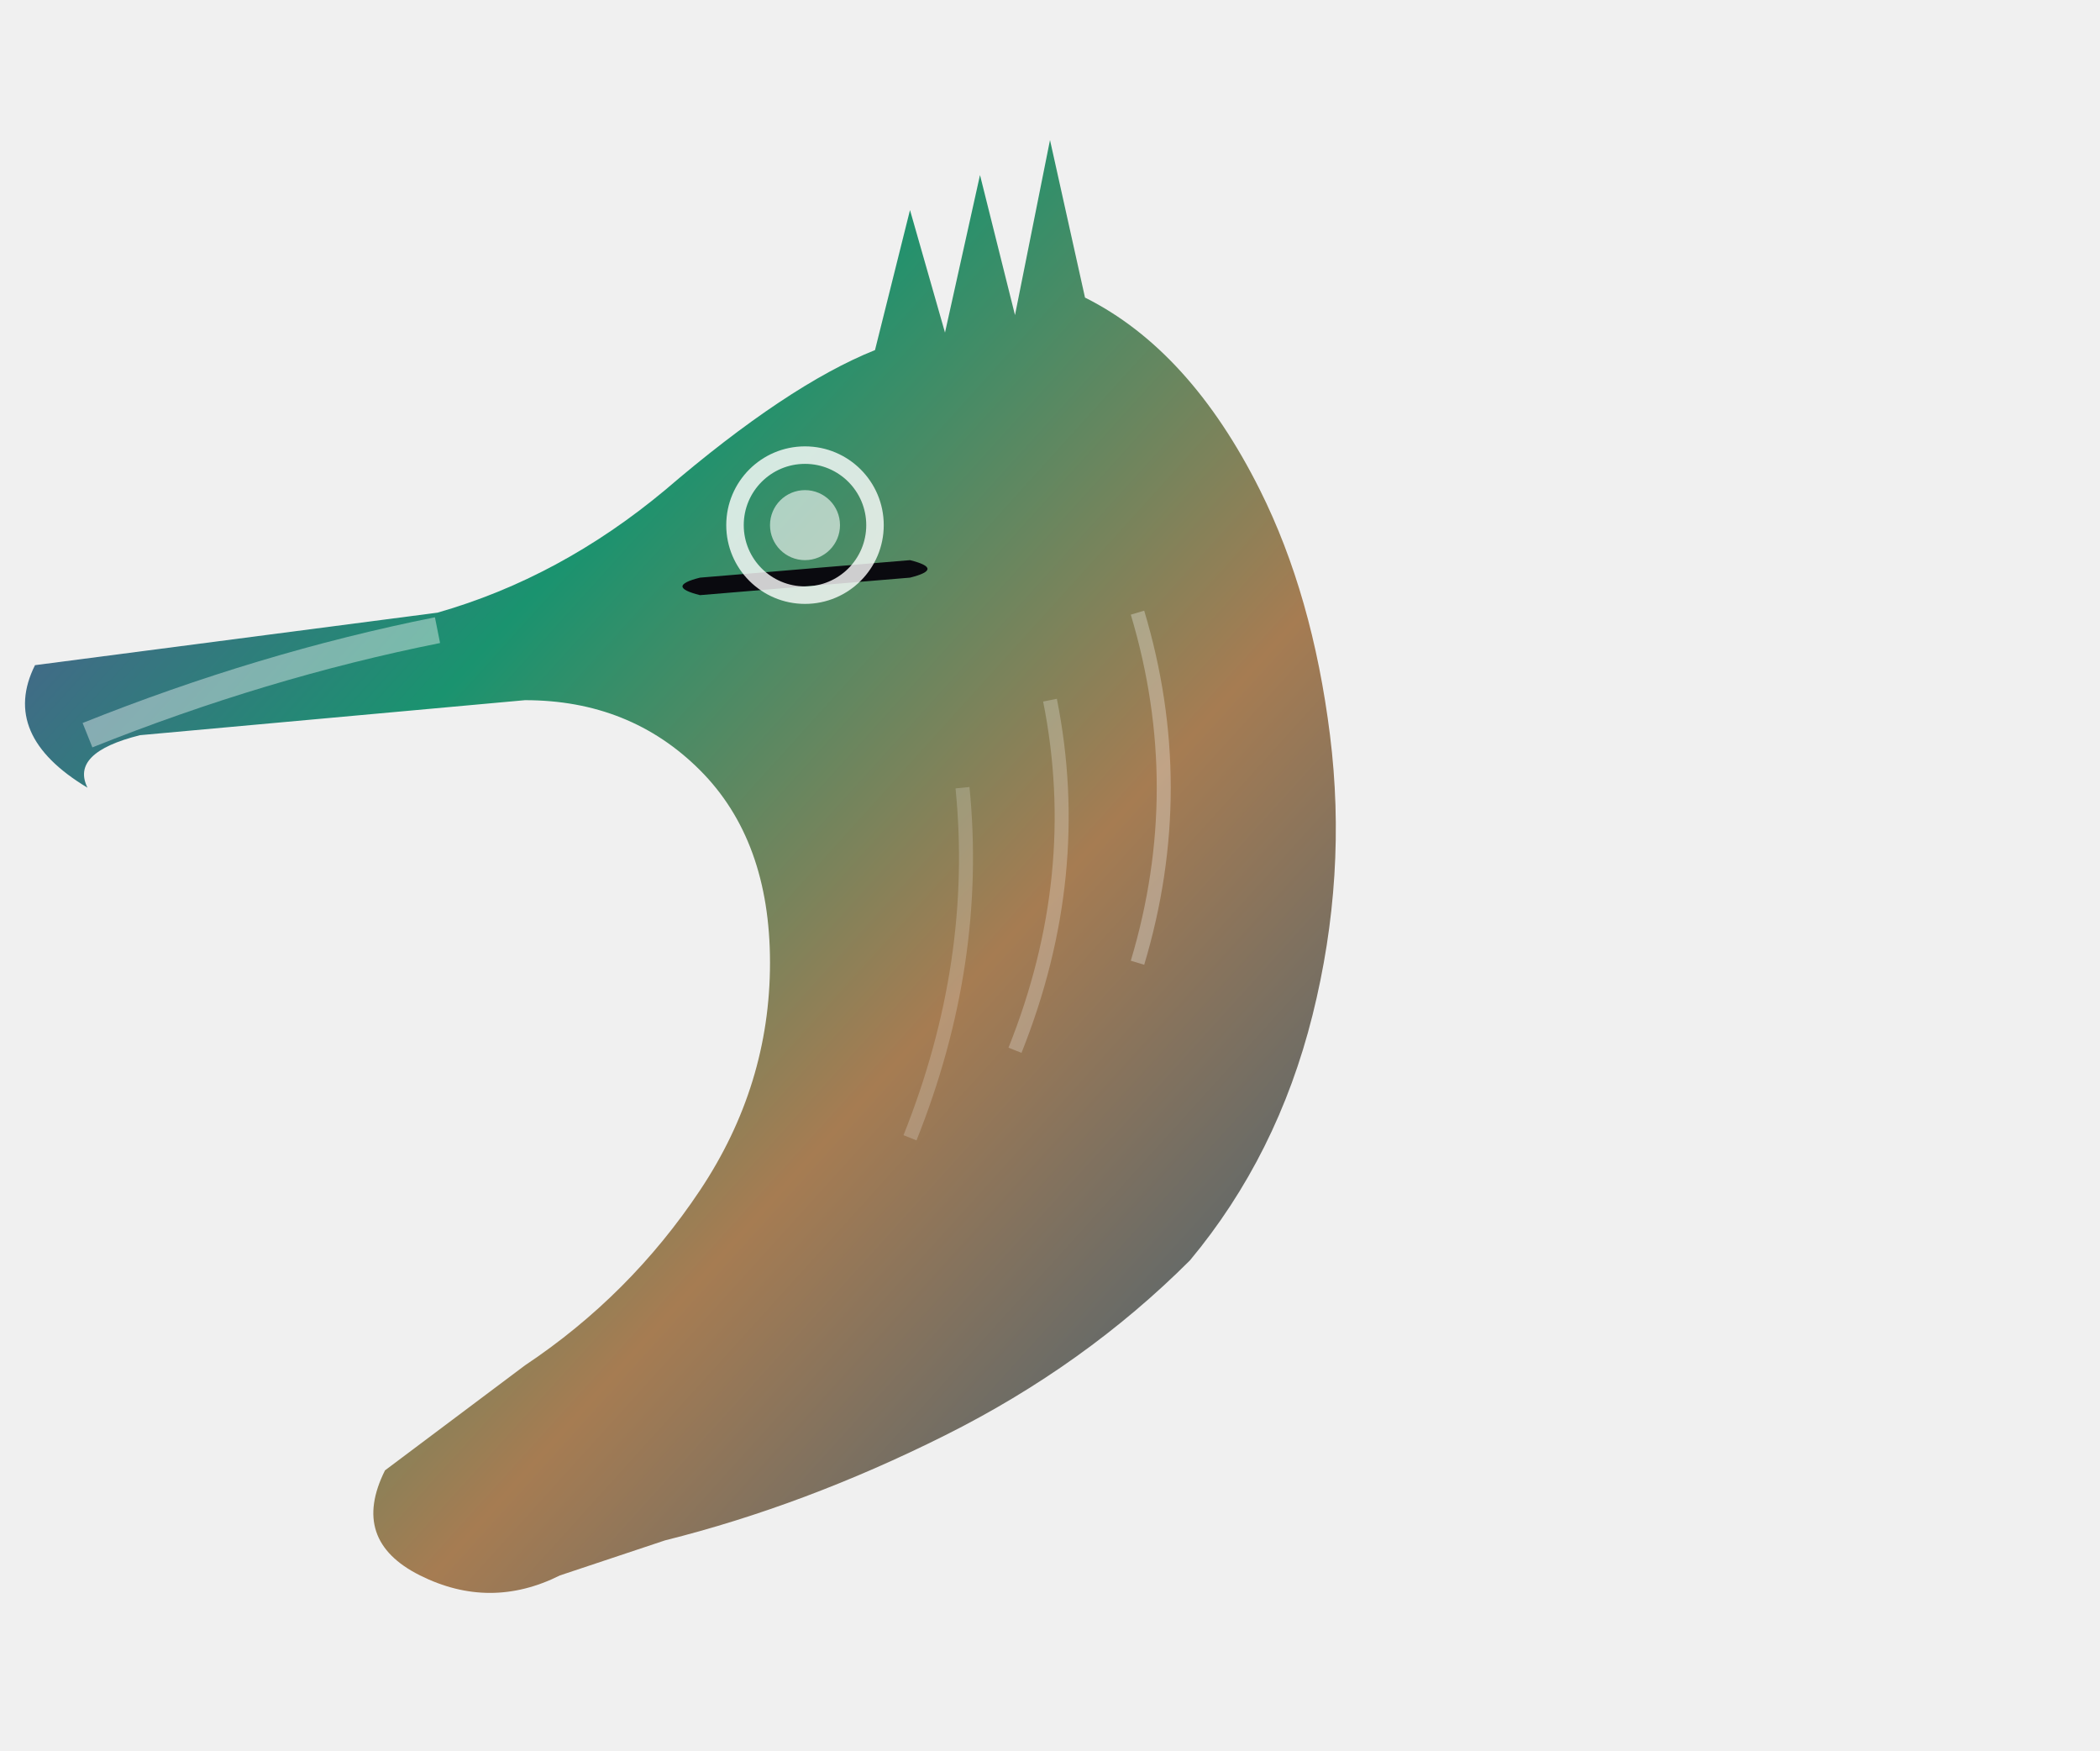
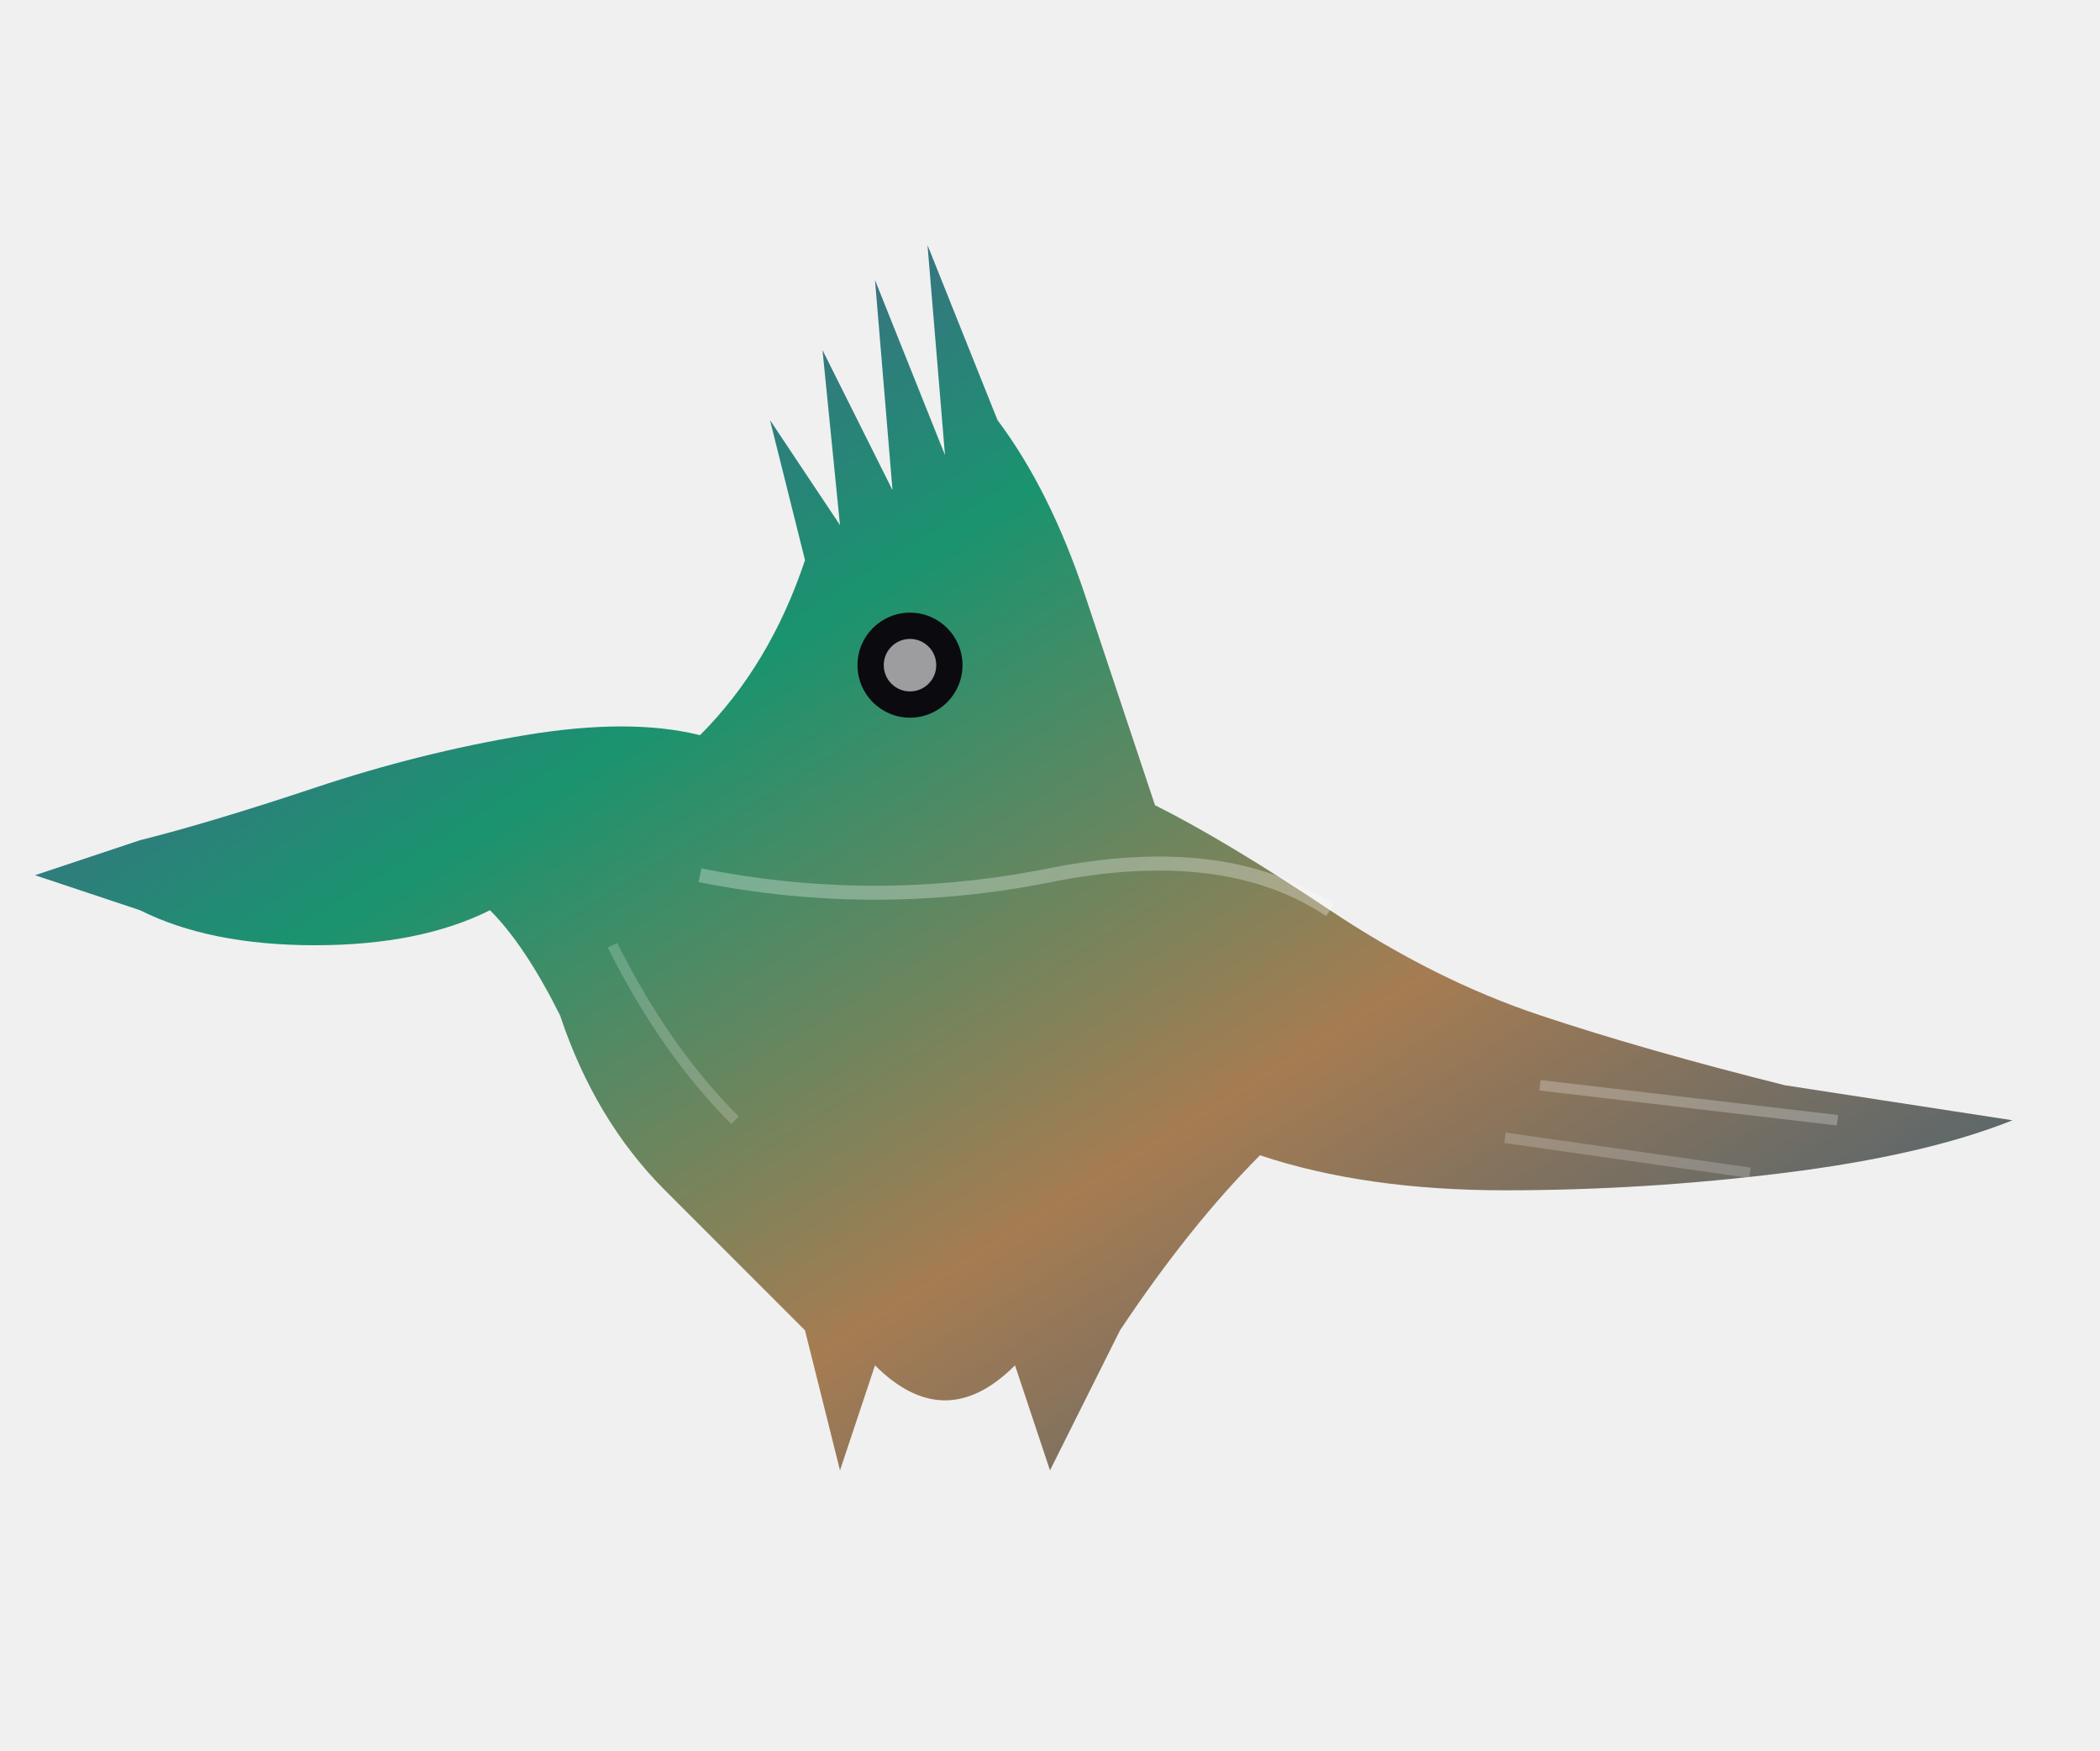
<svg xmlns="http://www.w3.org/2000/svg" viewBox="0 0 120 100">
  <defs>
    <linearGradient id="iridescent" x1="0%" y1="0%" x2="100%" y2="100%">
      <stop offset="0%" style="stop-color:#6b3fa0" />
      <stop offset="35%" style="stop-color:#1a936f" />
      <stop offset="65%" style="stop-color:#a67c52" />
      <stop offset="100%" style="stop-color:#2d5a7b" />
    </linearGradient>
-     <linearGradient id="iridescent-reverse" x1="100%" y1="0%" x2="0%" y2="100%">
-       <stop offset="0%" style="stop-color:#2d5a7b" />
-       <stop offset="35%" style="stop-color:#a67c52" />
-       <stop offset="65%" style="stop-color:#1a936f" />
-       <stop offset="100%" style="stop-color:#6b3fa0" />
-     </linearGradient>
  </defs>
-   <path id="grackle" fill="url(#iridescent)" d="     M 5 45     Q 0 42, 2 38     L 25 35     Q 32 33, 38 28     Q 45 22, 50 20     L 52 12     L 54 19     L 56 10     L 58 18     L 60 8     L 62 17     Q 68 20, 72 28     Q 75 34, 76 42     Q 77 50, 75 58     Q 73 66, 68 72     Q 62 78, 54 82     Q 46 86, 38 88     L 32 90     Q 28 92, 24 90     Q 20 88, 22 84     L 30 78     Q 36 74, 40 68     Q 44 62, 44 55     Q 44 48, 40 44     Q 36 40, 30 40     L 8 42     Q 4 43, 5 45     Z   " />
-   <path fill="#0a0a0f" d="M 40 33 L 52 32 Q 54 32.5, 52 33 L 40 34 Q 38 33.5, 40 33 Z" />
-   <g class="grackle-overlays" fill="none" stroke="white" stroke-opacity="0.2">
-     <path d="M 5 42 Q 15 38, 25 36" stroke-width="1.5" stroke-opacity="0.4" />
-     <circle cx="46" cy="30" r="4" stroke-width="1" stroke-opacity="0.8" fill="none" />
-     <circle cx="46" cy="30" r="2" fill="white" fill-opacity="0.6" stroke="none" />
-     <path d="M 65 35 Q 68 45, 65 55" stroke-width="0.8" stroke-opacity="0.3" />
-     <path d="M 60 40 Q 62 50, 58 60" stroke-width="0.8" stroke-opacity="0.25" />
-     <path d="M 55 45 Q 56 55, 52 65" stroke-width="0.8" stroke-opacity="0.2" />
+   <path id="grackle" fill="url(#iridescent)" d="     M 8 52     L 2 50     L 8 48     Q 12 47, 18 45     Q 24 43, 30 42     Q 36 41, 40 42     Q 44 38, 46 32     L 44 24     L 48 30     L 47 20     L 51 28     L 50 16     L 54 26     L 53 14     L 57 24     Q 60 28, 62 34     Q 64 40, 66 46     Q 70 48, 76 52     Q 82 56, 88 58     Q 94 60, 102 62     L 115 64     Q 110 66, 102 67     Q 94 68, 86 68     Q 78 68, 72 66     Q 68 70, 64 76     L 60 84     L 58 78     Q 54 82, 50 78     L 48 84     L 46 76     Q 42 72, 38 68     Q 34 64, 32 58     Q 30 54, 28 52     Q 24 54, 18 54     Q 12 54, 8 52     Z   " />
+   <circle cx="52" cy="38" r="3" fill="#0a0a0f" />
+   <circle cx="52" cy="38" r="1.5" fill="white" fill-opacity="0.6" />
+   <g fill="none" stroke="white" stroke-opacity="0.2">
+     <path d="M 40 50 Q 50 52, 60 50 Q 70 48, 76 52" stroke-width="0.8" stroke-opacity="0.3" />
+     <path d="M 88 62 L 105 64" stroke-width="0.6" stroke-opacity="0.25" />
+     <path d="M 86 65 L 100 67" stroke-width="0.6" stroke-opacity="0.2" />
+     <path d="M 35 54 Q 38 60, 42 64" stroke-width="0.6" stroke-opacity="0.2" />
  </g>
</svg>
